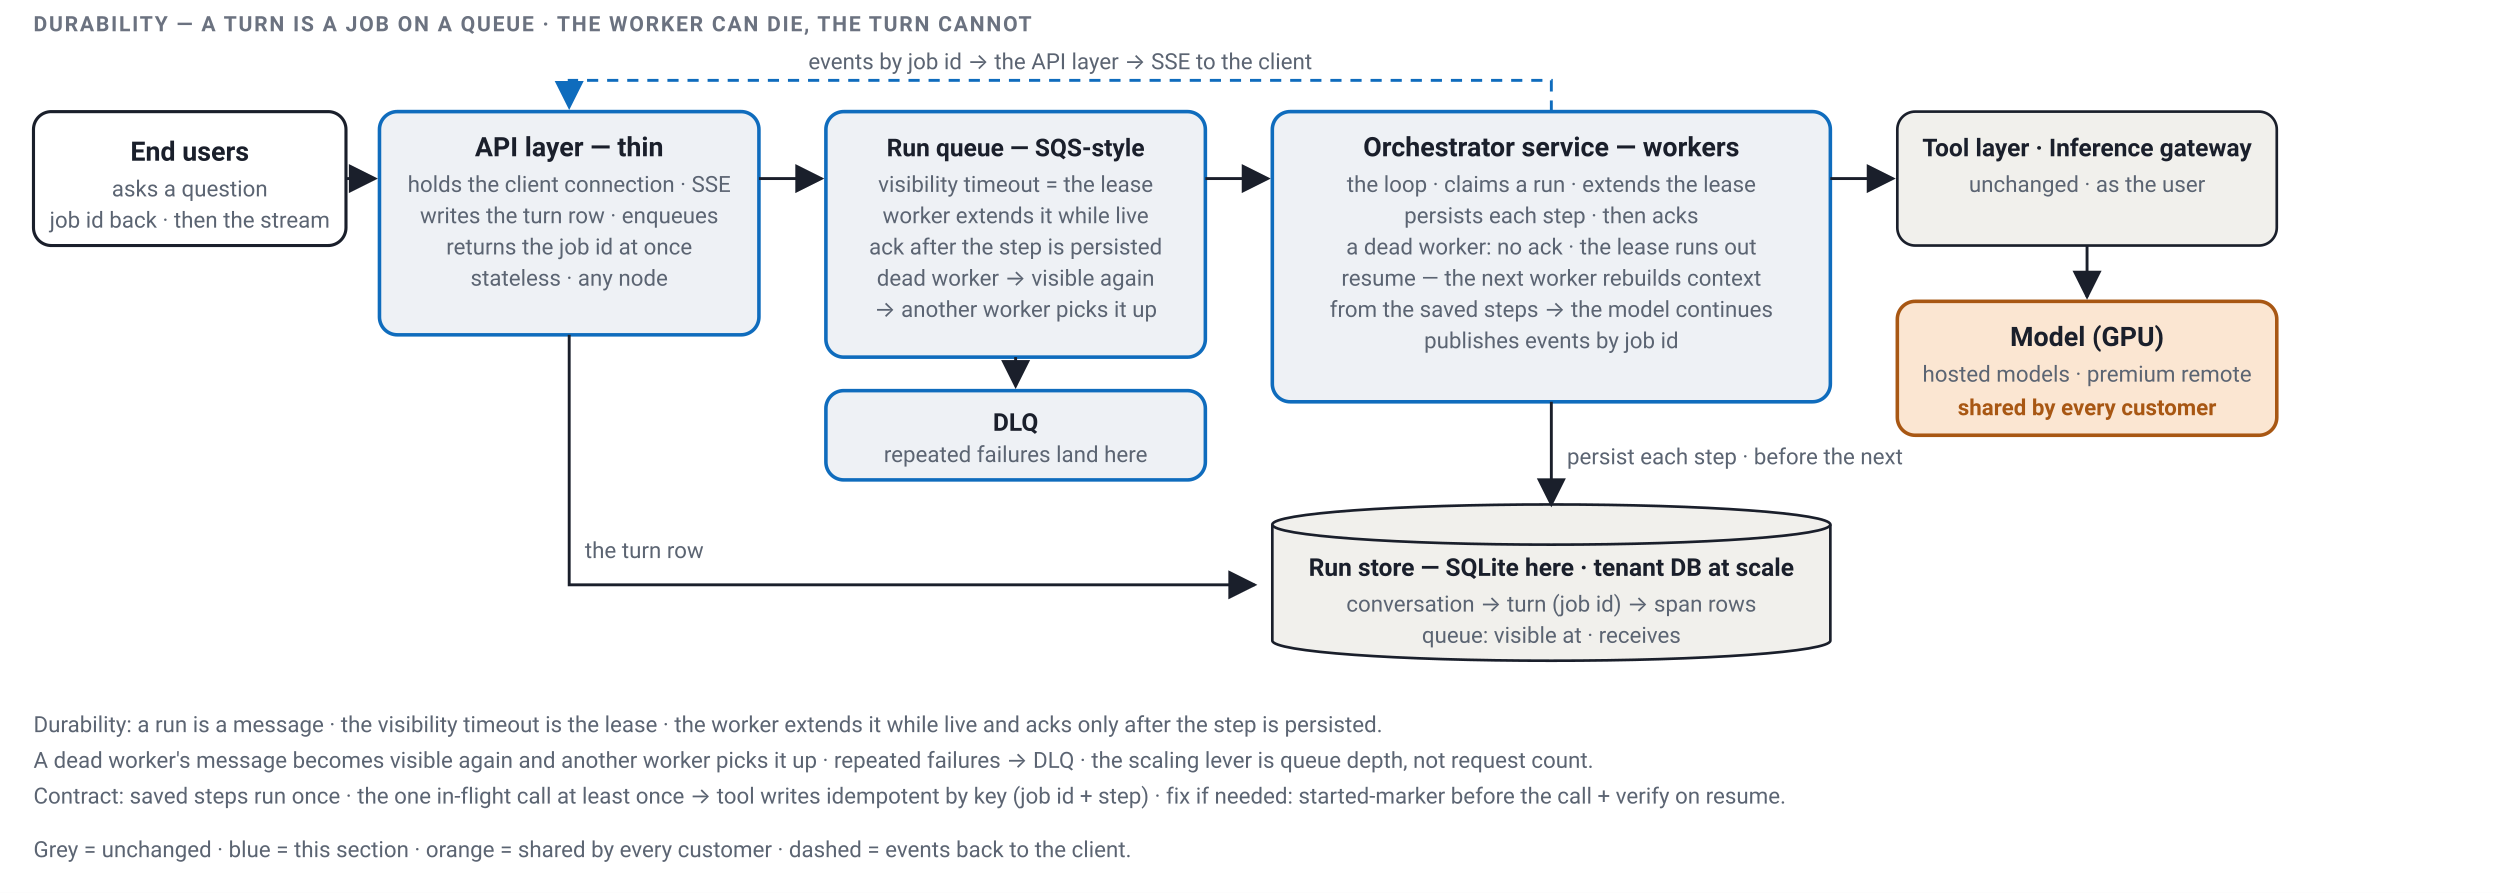
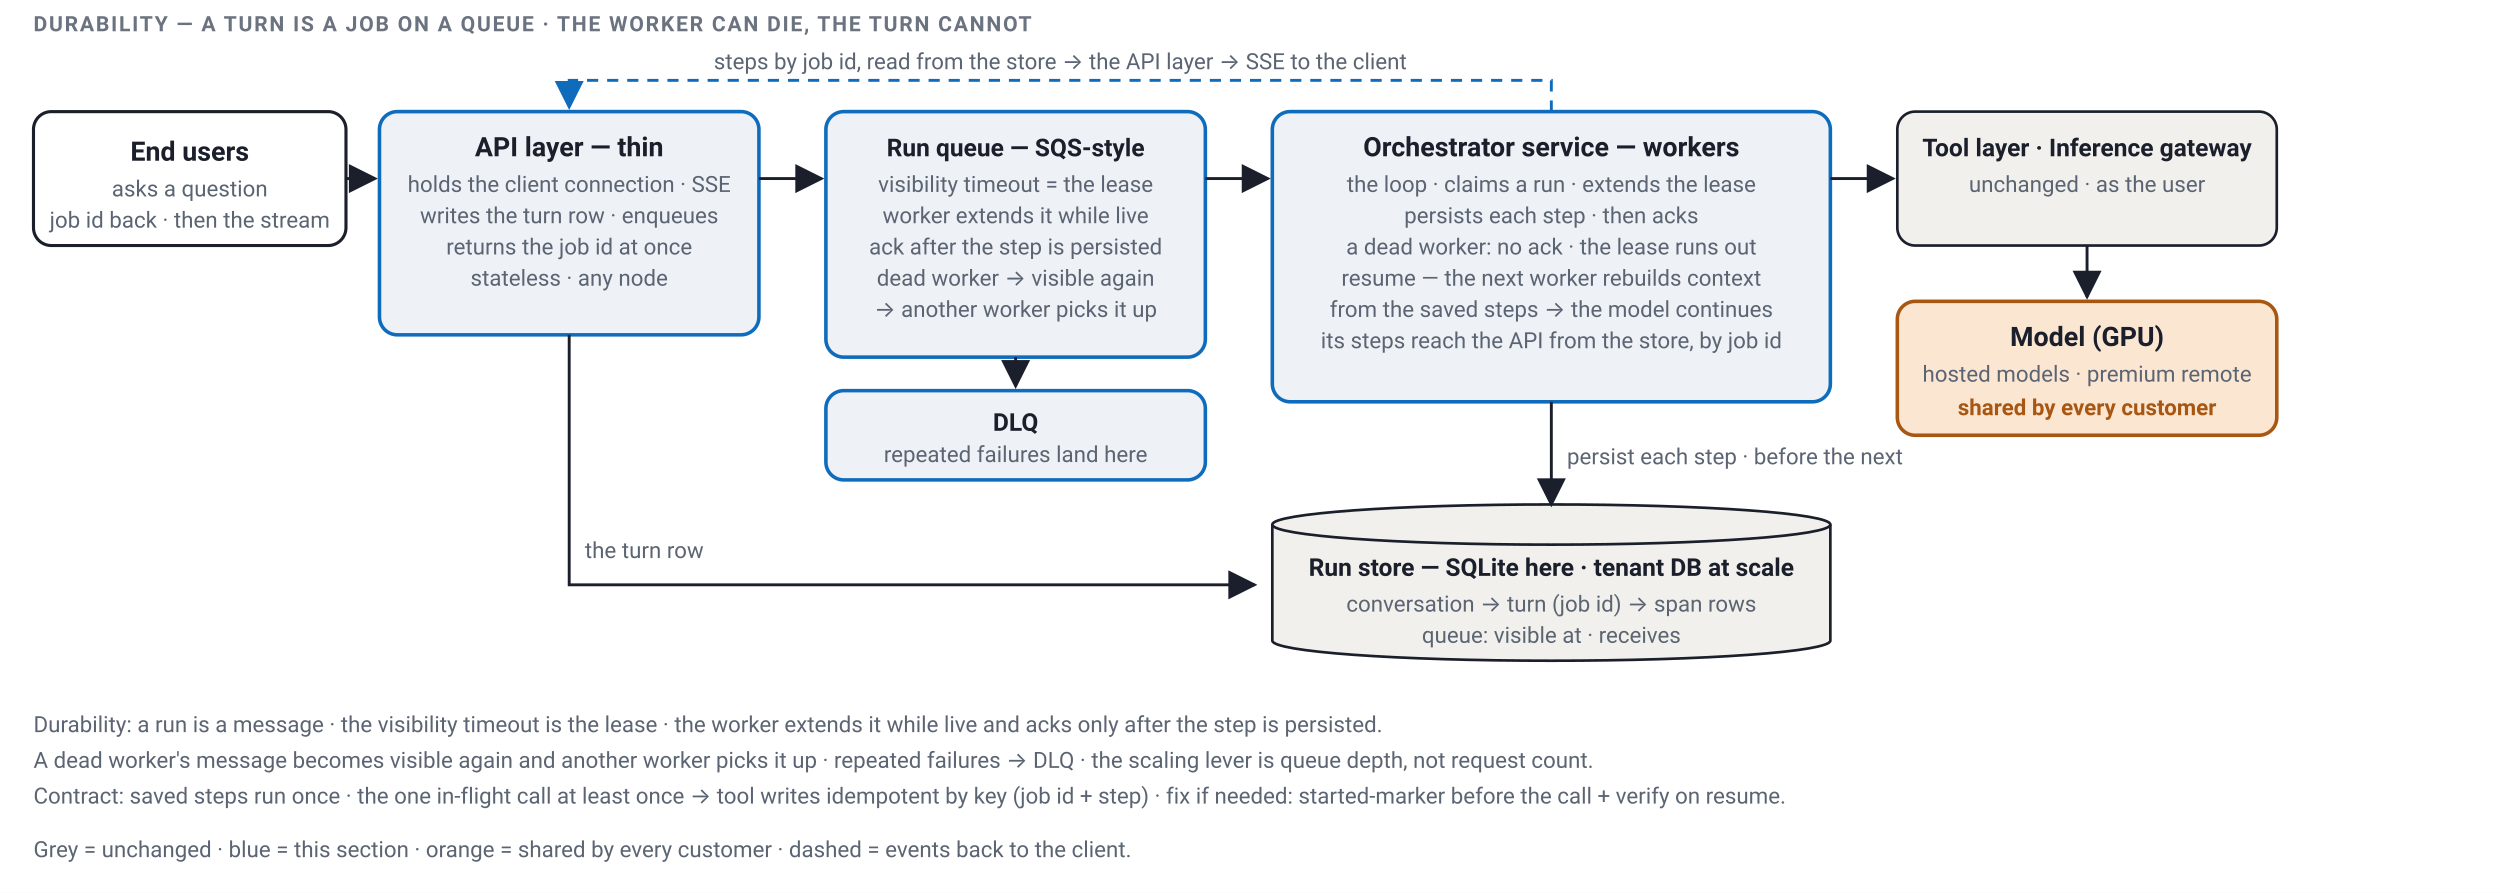
<svg xmlns="http://www.w3.org/2000/svg" viewBox="0 0 1120 400" style="width:100%;max-width:1120px;font-family:-apple-system,Segoe UI,Roboto,sans-serif;font-size:12px">
  <defs>
    <marker id="ah" markerWidth="10" markerHeight="10" refX="9" refY="5" orient="auto">
      <path d="M0,0 L10,5 L0,10 z" fill="#1a1f2b" />
    </marker>
    <marker id="ahb" markerWidth="10" markerHeight="10" refX="9" refY="5" orient="auto">
      <path d="M0,0 L10,5 L0,10 z" fill="#0f6cbd" />
    </marker>
  </defs>
  <style>.b{fill:#fff;stroke:#1a1f2b;stroke-width:1.4;rx:8}.s{fill:#f1f0ec;stroke:#1a1f2b;stroke-width:1.2;rx:8}.o{fill:#eef1f5;stroke:#0f6cbd;stroke-width:1.6;rx:8}.mt{fill:#fbe6d2;stroke:#a85713;stroke-width:1.6;rx:8}.h{fill:#1a1f2b;font-weight:600}.m{fill:#5b6472;font-size:10px}.y{fill:#6b7280;font-size:9.5px;font-weight:700;letter-spacing:.08em}.wm{fill:#a85713;font-size:10px;font-weight:700}.l{stroke:#1a1f2b;stroke-width:1.3;marker-end:url(#ah)}.p{fill:none;stroke:#1a1f2b;stroke-width:1.3;marker-end:url(#ah)}.d{stroke:#0f6cbd;stroke-width:1.3;stroke-dasharray:5 4;marker-end:url(#ahb);fill:none}</style>
  <rect width="1120" height="400" fill="#fff" />
  <text class="y" x="15" y="14">DURABILITY — A TURN IS A JOB ON A QUEUE · THE WORKER CAN DIE, THE TURN CANNOT</text>
  <rect class="b" x="15" y="50" width="140" height="60" />
  <text class="h" x="85" y="72" text-anchor="middle">End users</text>
  <text class="m" x="85" y="88" text-anchor="middle">asks a question</text>
  <text class="m" x="85" y="102" text-anchor="middle">job id back · then the stream</text>
  <rect class="o" x="170" y="50" width="170" height="100" />
  <text class="h" x="255" y="70" text-anchor="middle">API layer — thin</text>
  <text class="m" x="255" y="86" text-anchor="middle">holds the client connection · SSE</text>
  <text class="m" x="255" y="100" text-anchor="middle">writes the turn row · enqueues</text>
  <text class="m" x="255" y="114" text-anchor="middle">returns the job id at once</text>
  <text class="m" x="255" y="128" text-anchor="middle">stateless · any node</text>
  <rect class="o" x="370" y="50" width="170" height="110" />
  <text class="h" font-size="11" x="455" y="70" text-anchor="middle">Run queue — SQS-style</text>
  <text class="m" x="455" y="86" text-anchor="middle">visibility timeout = the lease</text>
  <text class="m" x="455" y="100" text-anchor="middle">worker extends it while live</text>
  <text class="m" x="455" y="114" text-anchor="middle">ack after the step is persisted</text>
  <text class="m" x="455" y="128" text-anchor="middle">dead worker → visible again</text>
  <text class="m" x="455" y="142" text-anchor="middle">→ another worker picks it up</text>
  <rect class="o" x="370" y="175" width="170" height="40" />
  <text class="h" font-size="11" x="455" y="193" text-anchor="middle">DLQ</text>
  <text class="m" x="455" y="207" text-anchor="middle">repeated failures land here</text>
  <rect class="o" x="570" y="50" width="250" height="130" />
  <text class="h" x="695" y="70" text-anchor="middle">Orchestrator service — workers</text>
  <text class="m" x="695" y="86" text-anchor="middle">the loop · claims a run · extends the lease</text>
  <text class="m" x="695" y="100" text-anchor="middle">persists each step · then acks</text>
  <text class="m" x="695" y="114" text-anchor="middle">a dead worker: no ack · the lease runs out</text>
  <text class="m" x="695" y="128" text-anchor="middle">resume — the next worker rebuilds context</text>
  <text class="m" x="695" y="142" text-anchor="middle">from the saved steps → the model continues</text>
-   <text class="m" x="695" y="156" text-anchor="middle">publishes events by job id</text>
+   <text class="m" x="695" y="156" text-anchor="middle">its steps reach the API from the store, by job id</text>
  <rect class="s" x="850" y="50" width="170" height="60" />
  <text class="h" font-size="11" x="935" y="70" text-anchor="middle">Tool layer · Inference gateway</text>
  <text class="m" x="935" y="86" text-anchor="middle">unchanged · as the user</text>
  <rect class="mt" x="850" y="135" width="170" height="60" />
  <text class="h" x="935" y="155" text-anchor="middle">Model (GPU)</text>
  <text class="m" x="935" y="171" text-anchor="middle">hosted models · premium remote</text>
  <text class="wm" x="935" y="186" text-anchor="middle">shared by every customer</text>
  <path class="s" d="M570,235 a125,9 0 0 1 250,0 v52 a125,9 0 0 1 -250,0 z" />
  <path d="M570,235 a125,9 0 0 0 250,0" fill="none" stroke="#1a1f2b" stroke-width="1.2" />
  <text class="h" font-size="11" x="695" y="258" text-anchor="middle">Run store — SQLite here · tenant DB at scale</text>
  <text class="m" x="695" y="274" text-anchor="middle">conversation → turn (job id) → span rows</text>
  <text class="m" x="695" y="288" text-anchor="middle">queue: visible at · receives</text>
  <line class="l" x1="155" y1="80" x2="168" y2="80" />
  <line class="l" x1="340" y1="80" x2="368" y2="80" />
  <line class="l" x1="540" y1="80" x2="568" y2="80" />
  <line class="l" x1="820" y1="80" x2="848" y2="80" />
  <line class="l" x1="455" y1="160" x2="455" y2="173" />
  <line class="l" x1="935" y1="110" x2="935" y2="133" />
  <line class="l" x1="695" y1="180" x2="695" y2="226" />
  <text class="m" x="702" y="208">persist each step · before the next</text>
  <path class="p" d="M255,150 L255,262 L562,262" />
  <text class="m" x="262" y="250">the turn row</text>
  <path class="d" d="M695,50 L695,36 L255,36 L255,48" />
-   <text class="m" x="475" y="31" text-anchor="middle">events by job id → the API layer → SSE to the client</text>
+   <text class="m" x="475" y="31" text-anchor="middle">steps by job id, read from the store → the API layer → SSE to the client</text>
  <text class="m" x="15" y="328">Durability: a run is a message · the visibility timeout is the lease · the worker extends it while live and acks only after the step is persisted.</text>
  <text class="m" x="15" y="344">A dead worker's message becomes visible again and another worker picks it up · repeated failures → DLQ · the scaling lever is queue depth, not request count.</text>
  <text class="m" x="15" y="360">Contract: saved steps run once · the one in-flight call at least once → tool writes idempotent by key (job id + step) · fix if needed: started-marker before the call + verify on resume.</text>
  <text class="m" x="15" y="384">Grey = unchanged · blue = this section · orange = shared by every customer · dashed = events back to the client.</text>
</svg>
